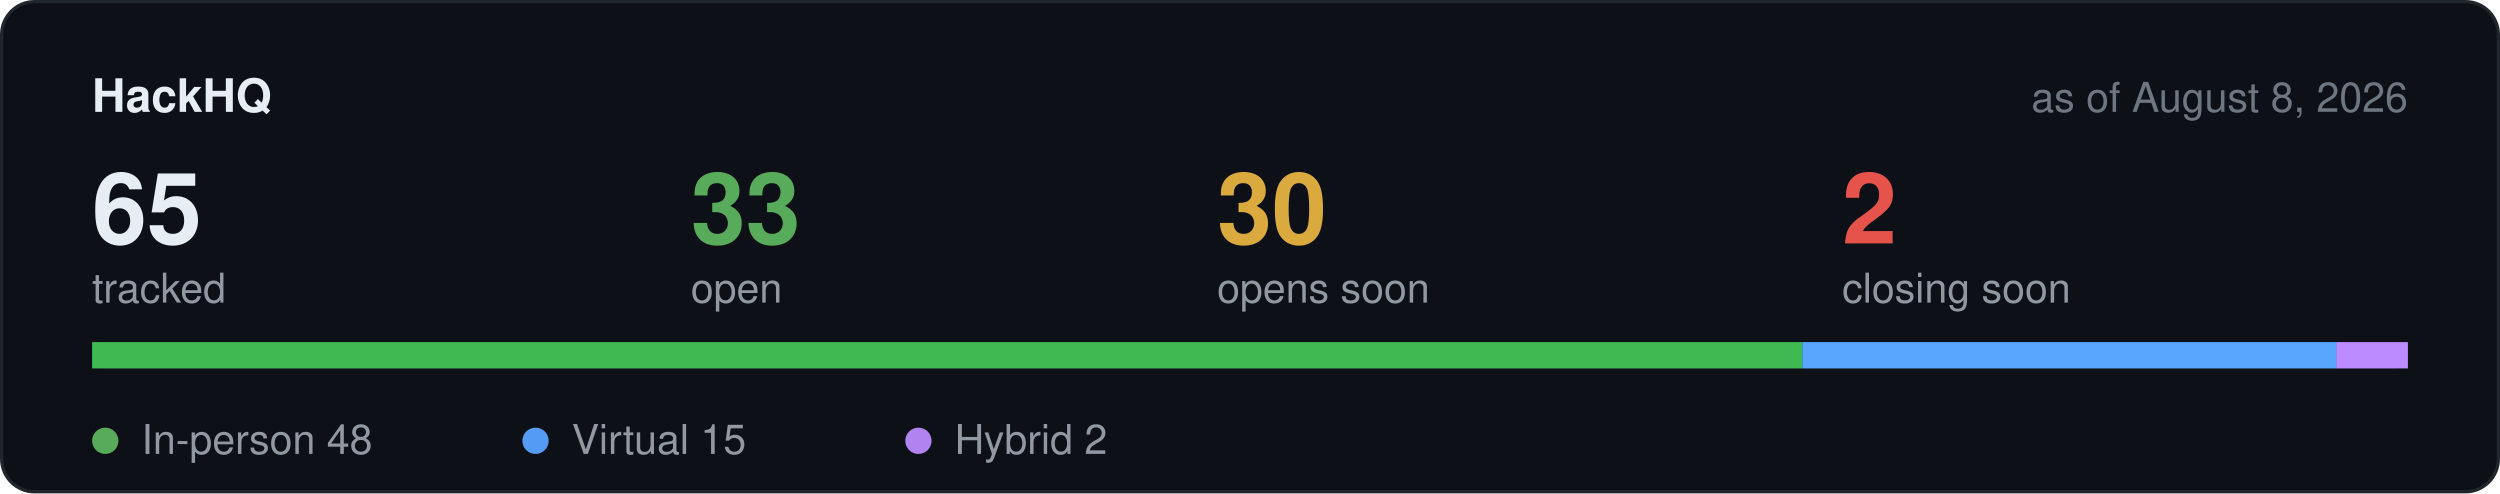
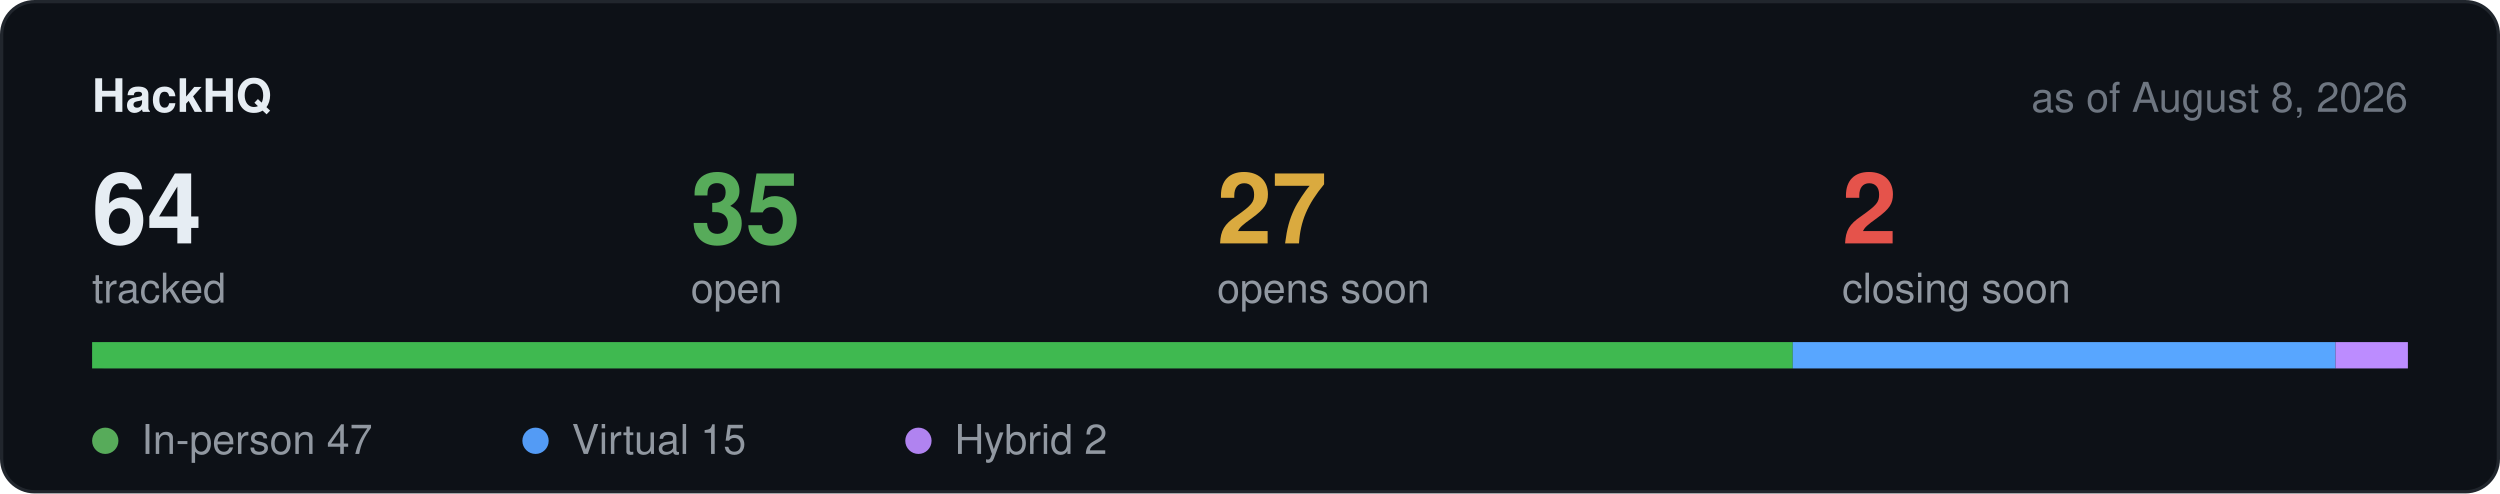
<svg xmlns="http://www.w3.org/2000/svg" width="760" height="150" viewBox="0 0 760 150" role="img" aria-label="Hackathon stats">
  <rect x="0.5" y="0.5" width="759" height="149" rx="10" fill="#0d1117" stroke="#21262d" />
  <text x="28" y="34" font-family="-apple-system,BlinkMacSystemFont,Segoe UI,Helvetica,Arial,sans-serif" font-size="14" font-weight="600" fill="#e6edf3">HackHQ</text>
  <text x="732" y="34" text-anchor="end" font-family="-apple-system,BlinkMacSystemFont,Segoe UI,Helvetica,Arial,sans-serif" font-size="12.5" fill="#6e7681">as of August 8, 2026</text>
-   <text x="28" y="74" font-family="-apple-system,BlinkMacSystemFont,Segoe UI,Helvetica,Arial,sans-serif" font-size="30" font-weight="600" fill="#e6edf3">65</text>
+   <text x="28" y="74" font-family="-apple-system,BlinkMacSystemFont,Segoe UI,Helvetica,Arial,sans-serif" font-size="30" font-weight="600" fill="#e6edf3">64</text>
  <text x="28" y="92" font-family="-apple-system,BlinkMacSystemFont,Segoe UI,Helvetica,Arial,sans-serif" font-size="12.5" fill="#9198a1">tracked</text>
-   <text x="210" y="74" font-family="-apple-system,BlinkMacSystemFont,Segoe UI,Helvetica,Arial,sans-serif" font-size="30" font-weight="600" fill="#57ab5a">33</text>
+   <text x="210" y="74" font-family="-apple-system,BlinkMacSystemFont,Segoe UI,Helvetica,Arial,sans-serif" font-size="30" font-weight="600" fill="#57ab5a">35</text>
  <text x="210" y="92" font-family="-apple-system,BlinkMacSystemFont,Segoe UI,Helvetica,Arial,sans-serif" font-size="12.5" fill="#9198a1">open</text>
-   <text x="370" y="74" font-family="-apple-system,BlinkMacSystemFont,Segoe UI,Helvetica,Arial,sans-serif" font-size="30" font-weight="600" fill="#daaa3f">30</text>
+   <text x="370" y="74" font-family="-apple-system,BlinkMacSystemFont,Segoe UI,Helvetica,Arial,sans-serif" font-size="30" font-weight="600" fill="#daaa3f">27</text>
  <text x="370" y="92" font-family="-apple-system,BlinkMacSystemFont,Segoe UI,Helvetica,Arial,sans-serif" font-size="12.5" fill="#9198a1">opens soon</text>
  <text x="560" y="74" font-family="-apple-system,BlinkMacSystemFont,Segoe UI,Helvetica,Arial,sans-serif" font-size="30" font-weight="600" fill="#e5534b">2</text>
  <text x="560" y="92" font-family="-apple-system,BlinkMacSystemFont,Segoe UI,Helvetica,Arial,sans-serif" font-size="12.5" fill="#9198a1">closing soon</text>
  <rect x="28" y="104" width="704" height="8" rx="4" fill="#21262d" />
-   <rect x="28.0" y="104" width="519.9" height="8" fill="#3fb950" />
-   <rect x="547.9" y="104" width="162.5" height="8" fill="#58a6ff" />
-   <rect x="710.3" y="104" width="21.7" height="8" fill="#bc8cff" />
+   <rect x="28.0" y="104" width="517.0" height="8" fill="#3fb950" />
+   <rect x="545.0" y="104" width="165.0" height="8" fill="#58a6ff" />
+   <rect x="710.0" y="104" width="22.0" height="8" fill="#bc8cff" />
  <circle cx="32" cy="134" r="4" fill="#57ab5a" />
-   <text x="43" y="138" font-family="-apple-system,BlinkMacSystemFont,Segoe UI,Helvetica,Arial,sans-serif" font-size="12.5" fill="#9198a1">In-person 48</text>
+   <text x="43" y="138" font-family="-apple-system,BlinkMacSystemFont,Segoe UI,Helvetica,Arial,sans-serif" font-size="12.5" fill="#9198a1">In-person 47</text>
  <circle cx="162.8" cy="134" r="4" fill="#539bf5" />
  <text x="173.8" y="138" font-family="-apple-system,BlinkMacSystemFont,Segoe UI,Helvetica,Arial,sans-serif" font-size="12.5" fill="#9198a1">Virtual 15</text>
  <circle cx="279.2" cy="134" r="4" fill="#b083f0" />
  <text x="290.2" y="138" font-family="-apple-system,BlinkMacSystemFont,Segoe UI,Helvetica,Arial,sans-serif" font-size="12.5" fill="#9198a1">Hybrid 2</text>
</svg>
